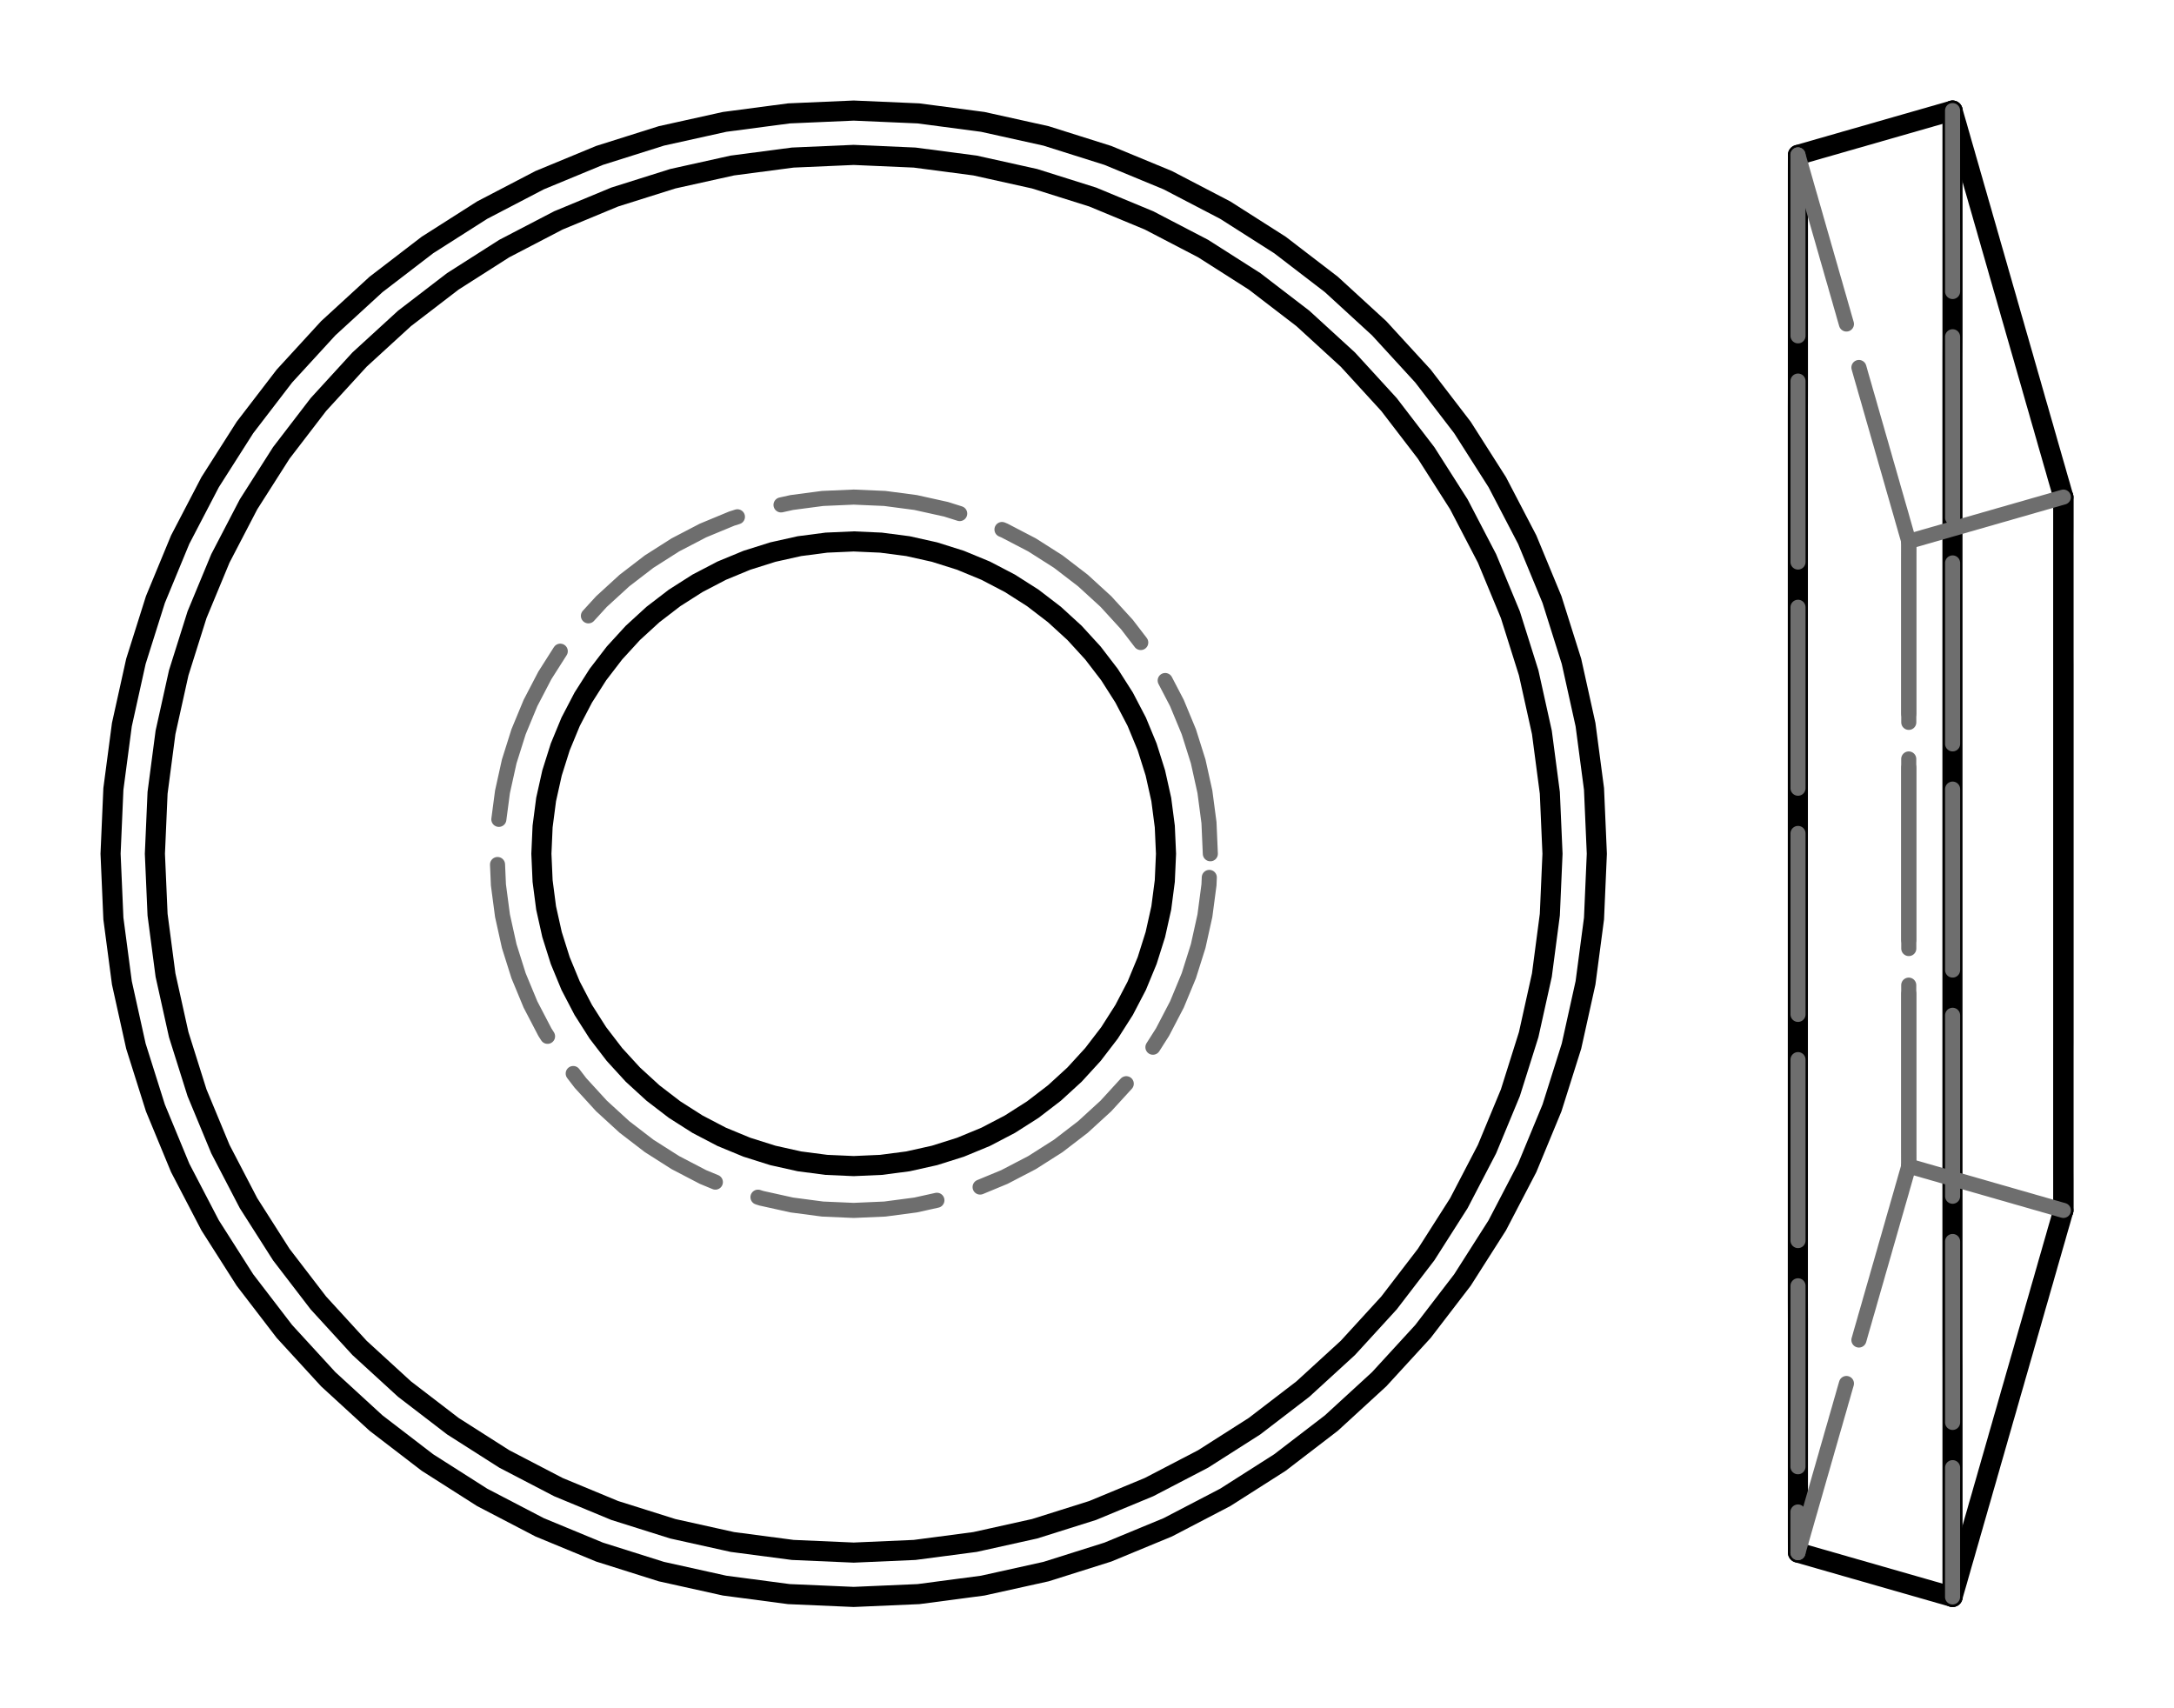
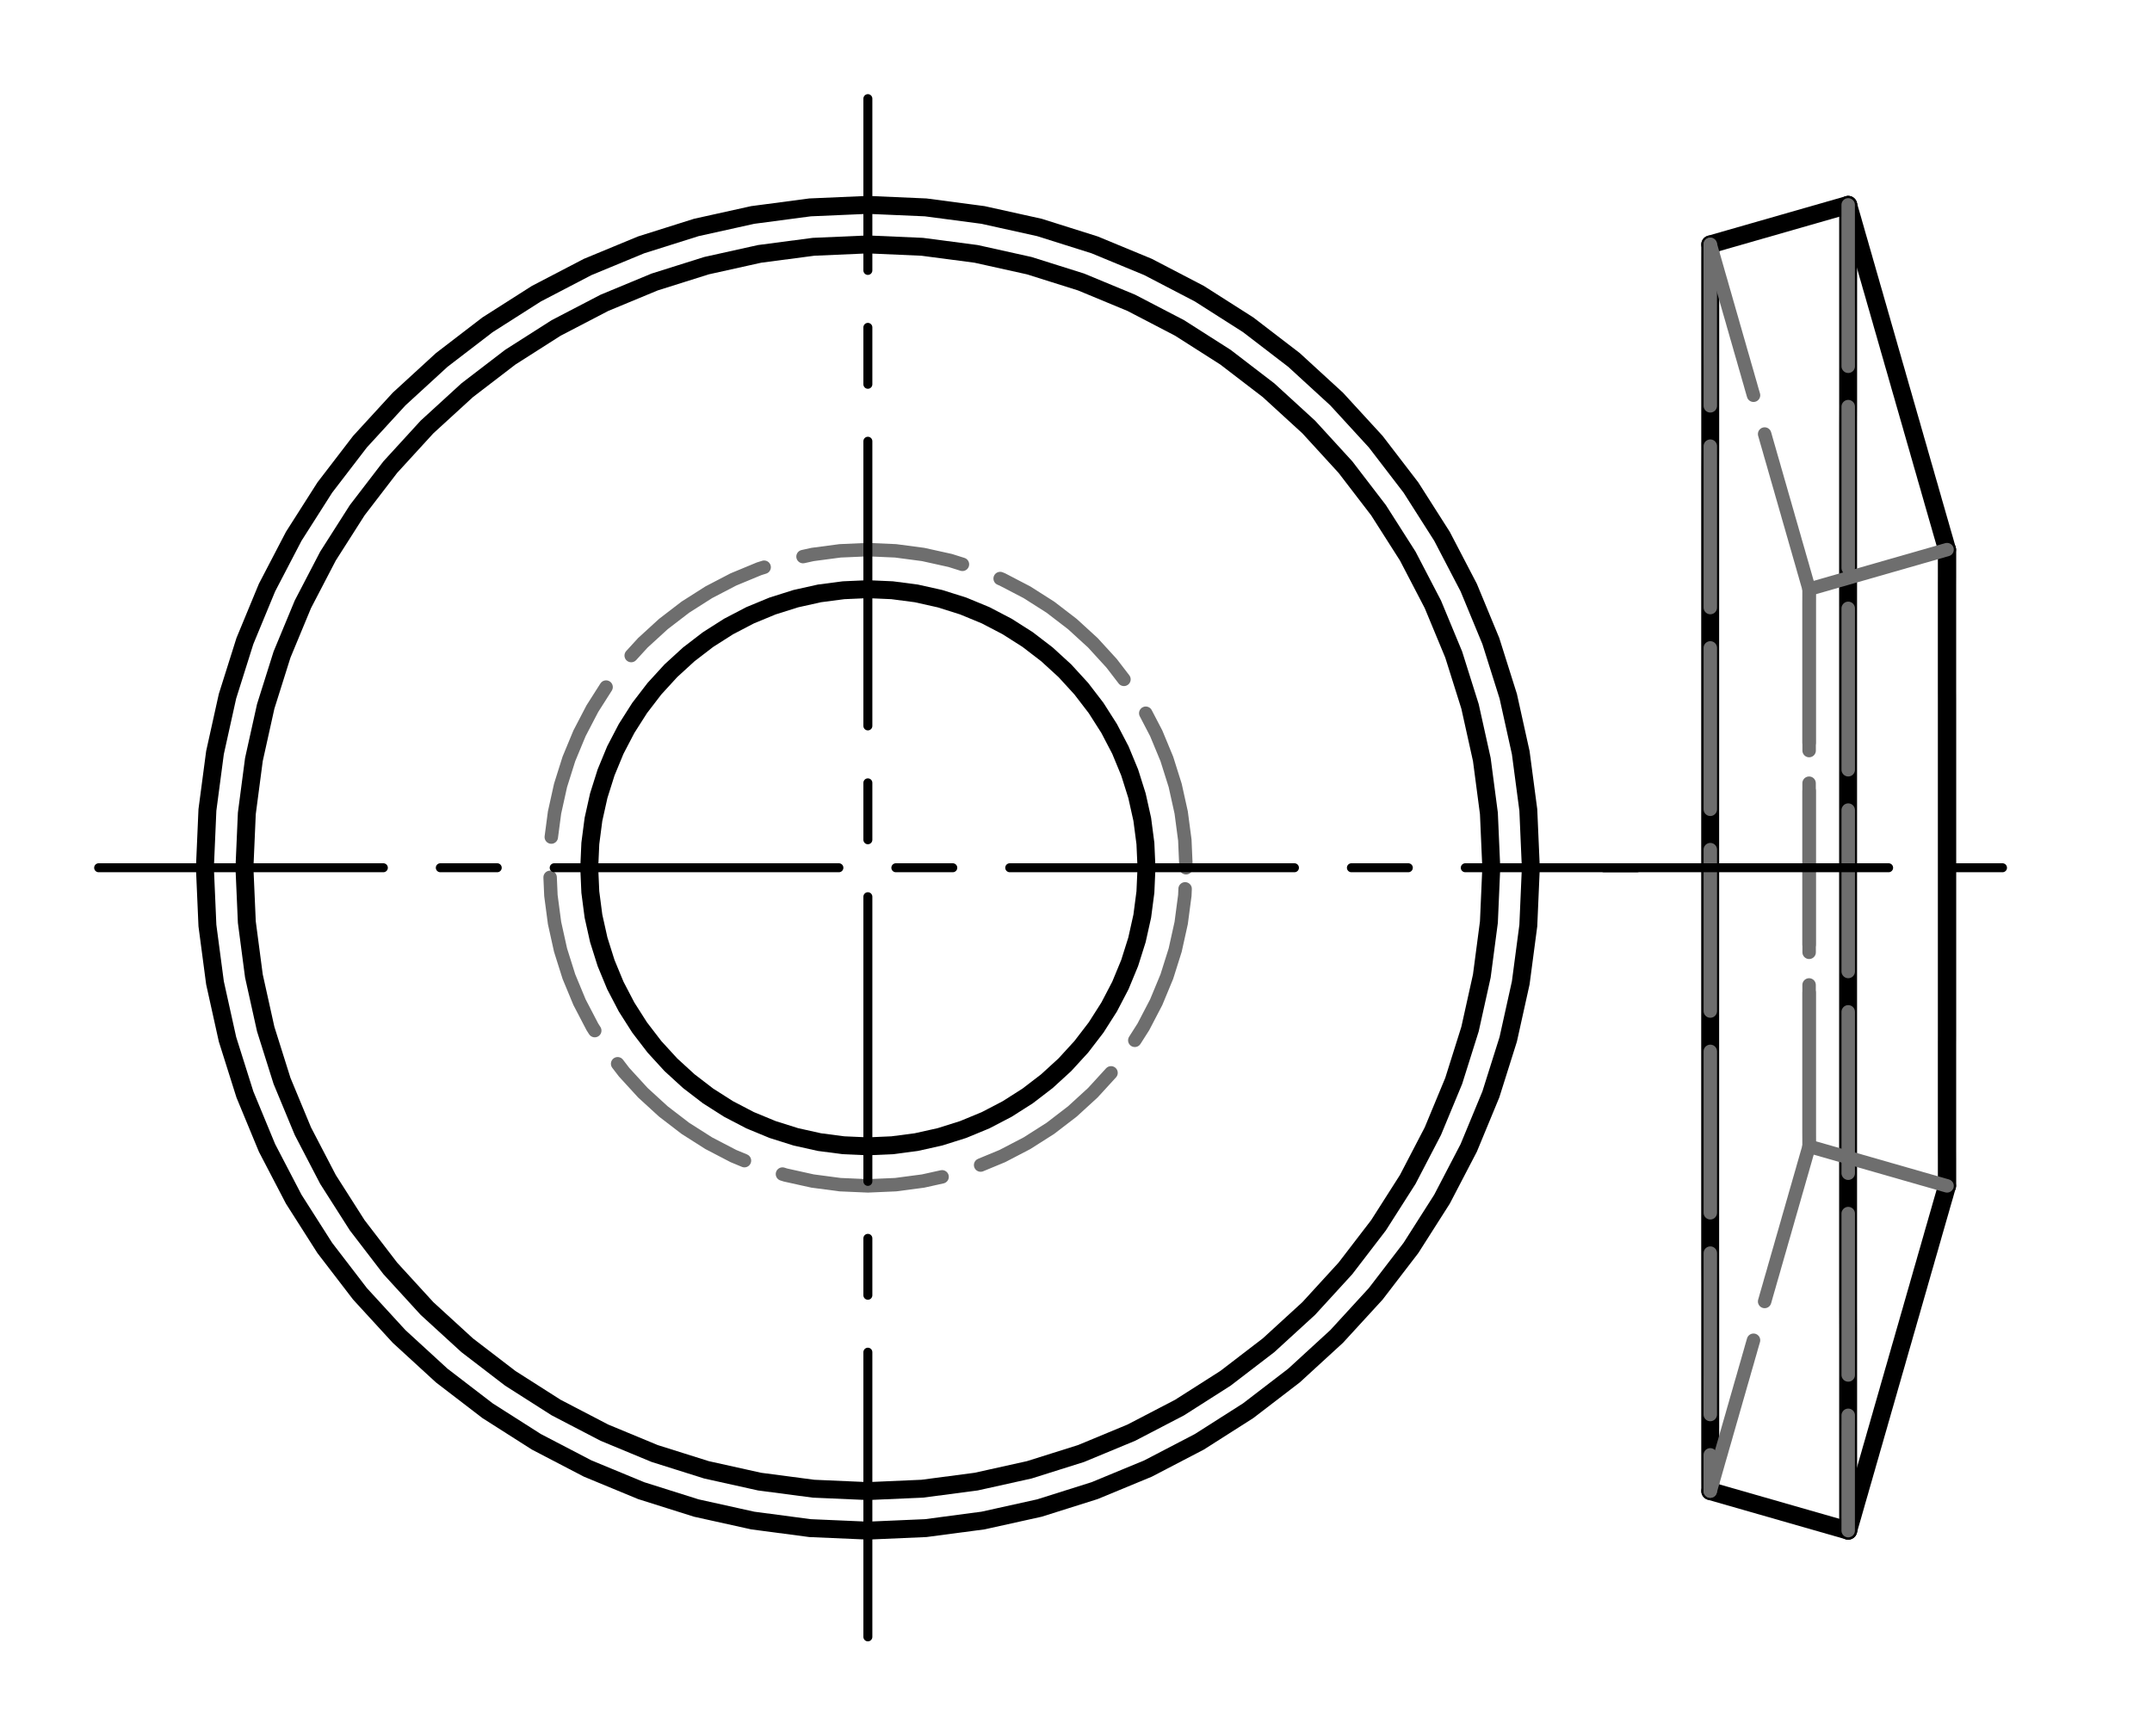
- <svg xmlns="http://www.w3.org/2000/svg" width="43.256mm" height="33.972mm" viewBox="-16.986 -16.986 43.256 33.972" version="1.1">
+ <svg xmlns="http://www.w3.org/2000/svg" width="47.996mm" height="38.712mm" viewBox="-19.356 -19.356 47.996 38.712" version="1.1">
  <g transform="scale(1,-1)" stroke-linecap="round">
    <g fill="none" stroke="rgb(0,0,0)" stroke-width="0.4" id="Visible">
      <path d="M 6.214,0.0 L 6.19,0.542 L 6.12,1.079 L 6.002,1.608 L 5.839,2.125 L 5.632,2.626 L 5.381,3.107 L 5.09,3.564 L 4.76,3.994 L 4.394,4.394 L 3.994,4.76 L 3.564,5.09 L 3.107,5.381 L 2.626,5.632 L 2.125,5.839 L 1.608,6.002 L 1.079,6.12 L 0.542,6.19 L 0.0,6.214 L -0.542,6.19 L -1.079,6.12 L -1.608,6.002 L -2.125,5.839 L -2.626,5.632 L -3.107,5.381 L -3.564,5.09 L -3.994,4.76 L -4.394,4.394 L -4.76,3.994 L -5.09,3.564 L -5.381,3.107 L -5.632,2.626 L -5.839,2.125 L -6.002,1.608 L -6.12,1.079 L -6.19,0.542 L -6.214,0.0 L -6.19,-0.542 L -6.12,-1.079 L -6.002,-1.608 L -5.839,-2.125 L -5.632,-2.626 L -5.381,-3.107 L -5.09,-3.564 L -4.76,-3.994 L -4.394,-4.394 L -3.994,-4.76 L -3.564,-5.09 L -3.107,-5.381 L -2.626,-5.632 L -2.125,-5.839 L -1.608,-6.002 L -1.079,-6.12 L -0.542,-6.19 L -0.0,-6.214 L 0.542,-6.19 L 1.079,-6.12 L 1.608,-6.002 L 2.125,-5.839 L 2.626,-5.632 L 3.107,-5.381 L 3.564,-5.09 L 3.994,-4.76 L 4.394,-4.394 L 4.76,-3.994 L 5.09,-3.564 L 5.381,-3.107 L 5.632,-2.626 L 5.839,-2.125 L 6.002,-1.608 L 6.12,-1.079 L 6.19,-0.542 L 6.214,-0.0" />
      <path d="M 14.786,0.0 L 14.73,1.289 L 14.561,2.568 L 14.282,3.827 L 13.894,5.057 L 13.401,6.249 L 12.805,7.393 L 12.112,8.481 L 11.327,9.504 L 10.455,10.455 L 9.504,11.327 L 8.481,12.112 L 7.393,12.805 L 6.249,13.401 L 5.057,13.894 L 3.827,14.282 L 2.568,14.561 L 1.289,14.73 L 0.0,14.786 L -1.289,14.73 L -2.568,14.561 L -3.827,14.282 L -5.057,13.894 L -6.249,13.401 L -7.393,12.805 L -8.481,12.112 L -9.504,11.327 L -10.455,10.455 L -11.327,9.504 L -12.112,8.481 L -12.805,7.393 L -13.401,6.249 L -13.894,5.057 L -14.282,3.827 L -14.561,2.568 L -14.73,1.289 L -14.786,0.0 L -14.73,-1.289 L -14.561,-2.568 L -14.282,-3.827 L -13.894,-5.057 L -13.401,-6.249 L -12.805,-7.393 L -12.112,-8.481 L -11.327,-9.504 L -10.455,-10.455 L -9.504,-11.327 L -8.481,-12.112 L -7.393,-12.805 L -6.249,-13.401 L -5.057,-13.894 L -3.827,-14.282 L -2.568,-14.561 L -1.289,-14.73 L -0.0,-14.786 L 1.289,-14.73 L 2.568,-14.561 L 3.827,-14.282 L 5.057,-13.894 L 6.249,-13.401 L 7.393,-12.805 L 8.481,-12.112 L 9.504,-11.327 L 10.455,-10.455 L 11.327,-9.504 L 12.112,-8.481 L 12.805,-7.393 L 13.401,-6.249 L 13.894,-5.057 L 14.282,-3.827 L 14.561,-2.568 L 14.73,-1.289 L 14.786,-0.0" />
      <path d="M 13.904,0.0 L 13.851,1.212 L 13.693,2.414 L 13.43,3.599 L 13.066,4.755 L 12.601,5.876 L 12.041,6.952 L 11.389,7.975 L 10.651,8.937 L 9.832,9.832 L 8.937,10.651 L 7.975,11.389 L 6.952,12.041 L 5.876,12.601 L 4.755,13.066 L 3.599,13.43 L 2.414,13.693 L 1.212,13.851 L -0.0,13.904 L -1.212,13.851 L -2.414,13.693 L -3.599,13.43 L -4.755,13.066 L -5.876,12.601 L -6.952,12.041 L -7.975,11.389 L -8.937,10.651 L -9.832,9.832 L -10.651,8.937 L -11.389,7.975 L -12.041,6.952 L -12.601,5.876 L -13.066,4.755 L -13.43,3.599 L -13.693,2.414 L -13.851,1.212 L -13.904,-0.0 L -13.851,-1.212 L -13.693,-2.414 L -13.43,-3.599 L -13.066,-4.755 L -12.601,-5.876 L -12.041,-6.952 L -11.389,-7.975 L -10.651,-8.937 L -9.832,-9.832 L -8.937,-10.651 L -7.975,-11.389 L -6.952,-12.041 L -5.876,-12.601 L -4.755,-13.066 L -3.599,-13.43 L -2.414,-13.693 L -1.212,-13.851 L 0.0,-13.904 L 1.212,-13.851 L 2.414,-13.693 L 3.599,-13.43 L 4.755,-13.066 L 5.876,-12.601 L 6.952,-12.041 L 7.975,-11.389 L 8.937,-10.651 L 9.832,-9.832 L 10.651,-8.937 L 11.389,-7.975 L 12.041,-6.952 L 12.601,-5.876 L 13.066,-4.755 L 13.43,-3.599 L 13.693,-2.414 L 13.851,-1.212 L 13.904,0.0" />
      <path d="M 24.069,7.096 L 24.069,6.899 L 24.069,6.702 L 24.069,6.505 L 24.069,6.308 L 24.069,6.11 L 24.069,5.913 L 24.069,5.716 L 24.069,5.519 L 24.069,5.322 L 24.069,5.125 L 24.069,4.928 L 24.069,4.731 L 24.069,4.534 L 24.069,4.336 L 24.069,4.139 L 24.069,3.942 L 24.07,3.745 L 24.07,3.548 L 24.07,3.351 L 24.07,3.154 L 24.07,2.957 L 24.07,2.76 L 24.07,2.562 L 24.07,2.365 L 24.07,2.168 L 24.07,1.971 L 24.07,1.774 L 24.07,1.577 L 24.07,1.38 L 24.07,1.183 L 24.07,0.986 L 24.07,0.788 L 24.07,0.591 L 24.07,0.394 L 24.07,0.197 L 24.07,0.0 L 24.07,-0.197 L 24.07,-0.394 L 24.07,-0.591 L 24.07,-0.788 L 24.07,-0.986 L 24.07,-1.183 L 24.07,-1.38 L 24.07,-1.577 L 24.07,-1.774 L 24.07,-1.971 L 24.07,-2.168 L 24.07,-2.365 L 24.07,-2.562 L 24.07,-2.76 L 24.07,-2.957 L 24.07,-3.154 L 24.07,-3.351 L 24.07,-3.548 L 24.07,-3.745 L 24.069,-3.942 L 24.069,-4.139 L 24.069,-4.336 L 24.069,-4.534 L 24.069,-4.731 L 24.069,-4.928 L 24.069,-5.125 L 24.069,-5.322 L 24.069,-5.519 L 24.069,-5.716 L 24.069,-5.913 L 24.069,-6.11 L 24.069,-6.308 L 24.069,-6.505 L 24.069,-6.702 L 24.069,-6.899 L 24.069,-7.096" />
      <path d="M 24.069,-7.096 L 24.069,-6.899 L 24.069,-6.702 L 24.069,-6.505 L 24.068,-6.308 L 24.068,-6.11 L 24.068,-5.913 L 24.068,-5.716 L 24.068,-5.519 L 24.068,-5.322 L 24.068,-5.125 L 24.068,-4.928 L 24.068,-4.731 L 24.068,-4.534 L 24.068,-4.336 L 24.068,-4.139 L 24.068,-3.942 L 24.068,-3.745 L 24.068,-3.548 L 24.068,-3.351 L 24.068,-3.154 L 24.068,-2.957 L 24.068,-2.76 L 24.068,-2.562 L 24.068,-2.365 L 24.068,-2.168 L 24.068,-1.971 L 24.068,-1.774 L 24.068,-1.577 L 24.068,-1.38 L 24.068,-1.183 L 24.068,-0.986 L 24.068,-0.788 L 24.068,-0.591 L 24.068,-0.394 L 24.068,-0.197 L 24.068,0.0 L 24.068,0.197 L 24.068,0.394 L 24.068,0.591 L 24.068,0.788 L 24.068,0.986 L 24.068,1.183 L 24.068,1.38 L 24.068,1.577 L 24.068,1.774 L 24.068,1.971 L 24.068,2.168 L 24.068,2.365 L 24.068,2.562 L 24.068,2.76 L 24.068,2.957 L 24.068,3.154 L 24.068,3.351 L 24.068,3.548 L 24.068,3.745 L 24.068,3.942 L 24.068,4.139 L 24.068,4.336 L 24.068,4.534 L 24.068,4.731 L 24.068,4.928 L 24.068,5.125 L 24.068,5.322 L 24.068,5.519 L 24.068,5.716 L 24.068,5.913 L 24.068,6.11 L 24.068,6.308 L 24.069,6.505 L 24.069,6.702 L 24.069,6.899 L 24.069,7.096" />
      <path d="M 21.864,-14.786 L 21.863,-14.375 L 21.863,-13.965 L 21.863,-13.554 L 21.863,-13.143 L 21.863,-12.732 L 21.863,-12.322 L 21.863,-11.911 L 21.863,-11.5 L 21.863,-11.09 L 21.863,-10.679 L 21.863,-10.268 L 21.862,-9.857 L 21.862,-9.447 L 21.862,-9.036 L 21.862,-8.625 L 21.862,-8.214 L 21.862,-7.804 L 21.862,-7.393 L 21.862,-6.982 L 21.862,-6.572 L 21.862,-6.161 L 21.862,-5.75 L 21.862,-5.339 L 21.862,-4.929 L 21.862,-4.518 L 21.862,-4.107 L 21.862,-3.696 L 21.862,-3.286 L 21.862,-2.875 L 21.862,-2.464 L 21.862,-2.054 L 21.862,-1.643 L 21.862,-1.232 L 21.862,-0.821 L 21.862,-0.411 L 21.862,0.0 L 21.862,0.411 L 21.862,0.821 L 21.862,1.232 L 21.862,1.643 L 21.862,2.054 L 21.862,2.464 L 21.862,2.875 L 21.862,3.286 L 21.862,3.696 L 21.862,4.107 L 21.862,4.518 L 21.862,4.929 L 21.862,5.339 L 21.862,5.75 L 21.862,6.161 L 21.862,6.572 L 21.862,6.982 L 21.862,7.393 L 21.862,7.804 L 21.862,8.214 L 21.862,8.625 L 21.862,9.036 L 21.862,9.447 L 21.862,9.857 L 21.863,10.268 L 21.863,10.679 L 21.863,11.09 L 21.863,11.5 L 21.863,11.911 L 21.863,12.322 L 21.863,12.732 L 21.863,13.143 L 21.863,13.554 L 21.863,13.965 L 21.863,14.375 L 21.864,14.786" />
      <path d="M 18.788,-13.904 L 18.787,-13.518 L 18.787,-13.132 L 18.787,-12.745 L 18.787,-12.359 L 18.787,-11.973 L 18.787,-11.587 L 18.787,-11.2 L 18.787,-10.814 L 18.787,-10.428 L 18.787,-10.042 L 18.787,-9.656 L 18.787,-9.269 L 18.786,-8.883 L 18.786,-8.497 L 18.786,-8.111 L 18.786,-7.724 L 18.786,-7.338 L 18.786,-6.952 L 18.786,-6.566 L 18.786,-6.18 L 18.786,-5.793 L 18.786,-5.407 L 18.786,-5.021 L 18.786,-4.635 L 18.786,-4.248 L 18.786,-3.862 L 18.786,-3.476 L 18.786,-3.09 L 18.786,-2.704 L 18.786,-2.317 L 18.786,-1.931 L 18.786,-1.545 L 18.786,-1.159 L 18.786,-0.772 L 18.786,-0.386 L 18.786,0.0 L 18.786,0.386 L 18.786,0.772 L 18.786,1.159 L 18.786,1.545 L 18.786,1.931 L 18.786,2.317 L 18.786,2.704 L 18.786,3.09 L 18.786,3.476 L 18.786,3.862 L 18.786,4.248 L 18.786,4.635 L 18.786,5.021 L 18.786,5.407 L 18.786,5.793 L 18.786,6.18 L 18.786,6.566 L 18.786,6.952 L 18.786,7.338 L 18.786,7.724 L 18.786,8.111 L 18.786,8.497 L 18.786,8.883 L 18.787,9.269 L 18.787,9.656 L 18.787,10.042 L 18.787,10.428 L 18.787,10.814 L 18.787,11.2 L 18.787,11.587 L 18.787,11.973 L 18.787,12.359 L 18.787,12.745 L 18.787,13.132 L 18.787,13.518 L 18.788,13.904" />
      <path d="M 24.069,7.096 L 24.038,7.203 L 24.008,7.31 L 23.977,7.416 L 23.946,7.523 L 23.916,7.63 L 23.885,7.737 L 23.854,7.844 L 23.824,7.95 L 23.793,8.057 L 23.762,8.164 L 23.732,8.271 L 23.701,8.378 L 23.671,8.485 L 23.64,8.591 L 23.609,8.698 L 23.579,8.805 L 23.548,8.912 L 23.517,9.018 L 23.487,9.125 L 23.456,9.232 L 23.426,9.339 L 23.395,9.446 L 23.364,9.553 L 23.334,9.659 L 23.303,9.766 L 23.273,9.873 L 23.242,9.98 L 23.211,10.087 L 23.181,10.193 L 23.15,10.3 L 23.119,10.407 L 23.089,10.514 L 23.058,10.621 L 23.027,10.727 L 22.997,10.834 L 22.966,10.941 L 22.936,11.048 L 22.905,11.155 L 22.874,11.261 L 22.844,11.368 L 22.813,11.475 L 22.782,11.582 L 22.752,11.689 L 22.721,11.796 L 22.691,11.902 L 22.66,12.009 L 22.629,12.116 L 22.599,12.223 L 22.568,12.329 L 22.538,12.436 L 22.507,12.543 L 22.476,12.65 L 22.446,12.757 L 22.415,12.864 L 22.384,12.97 L 22.354,13.077 L 22.323,13.184 L 22.292,13.291 L 22.262,13.398 L 22.231,13.504 L 22.201,13.611 L 22.17,13.718 L 22.139,13.825 L 22.109,13.932 L 22.078,14.038 L 22.047,14.145 L 22.017,14.252 L 21.986,14.359 L 21.956,14.466 L 21.925,14.572 L 21.894,14.679 L 21.864,14.786" />
      <path d="M 24.069,-7.096 L 24.038,-7.203 L 24.008,-7.31 L 23.977,-7.416 L 23.946,-7.523 L 23.916,-7.63 L 23.885,-7.737 L 23.854,-7.844 L 23.824,-7.95 L 23.793,-8.057 L 23.762,-8.164 L 23.732,-8.271 L 23.701,-8.378 L 23.671,-8.485 L 23.64,-8.591 L 23.609,-8.698 L 23.579,-8.805 L 23.548,-8.912 L 23.517,-9.018 L 23.487,-9.125 L 23.456,-9.232 L 23.426,-9.339 L 23.395,-9.446 L 23.364,-9.553 L 23.334,-9.659 L 23.303,-9.766 L 23.273,-9.873 L 23.242,-9.98 L 23.211,-10.087 L 23.181,-10.193 L 23.15,-10.3 L 23.119,-10.407 L 23.089,-10.514 L 23.058,-10.621 L 23.027,-10.727 L 22.997,-10.834 L 22.966,-10.941 L 22.936,-11.048 L 22.905,-11.155 L 22.874,-11.261 L 22.844,-11.368 L 22.813,-11.475 L 22.782,-11.582 L 22.752,-11.689 L 22.721,-11.796 L 22.691,-11.902 L 22.66,-12.009 L 22.629,-12.116 L 22.599,-12.223 L 22.568,-12.329 L 22.538,-12.436 L 22.507,-12.543 L 22.476,-12.65 L 22.446,-12.757 L 22.415,-12.864 L 22.384,-12.97 L 22.354,-13.077 L 22.323,-13.184 L 22.292,-13.291 L 22.262,-13.398 L 22.231,-13.504 L 22.201,-13.611 L 22.17,-13.718 L 22.139,-13.825 L 22.109,-13.932 L 22.078,-14.038 L 22.047,-14.145 L 22.017,-14.252 L 21.986,-14.359 L 21.956,-14.466 L 21.925,-14.572 L 21.894,-14.679 L 21.864,-14.786" />
      <path d="M 18.788,13.904 L 18.83,13.916 L 18.873,13.928 L 18.916,13.941 L 18.959,13.953 L 19.001,13.965 L 19.044,13.977 L 19.087,13.99 L 19.129,14.002 L 19.172,14.014 L 19.215,14.027 L 19.258,14.039 L 19.3,14.051 L 19.343,14.063 L 19.386,14.075 L 19.428,14.088 L 19.471,14.1 L 19.514,14.112 L 19.557,14.124 L 19.599,14.137 L 19.642,14.149 L 19.685,14.161 L 19.727,14.174 L 19.77,14.186 L 19.813,14.198 L 19.856,14.21 L 19.898,14.223 L 19.941,14.235 L 19.984,14.247 L 20.027,14.259 L 20.069,14.271 L 20.112,14.284 L 20.155,14.296 L 20.198,14.308 L 20.24,14.32 L 20.283,14.333 L 20.326,14.345 L 20.368,14.357 L 20.411,14.37 L 20.454,14.382 L 20.497,14.394 L 20.539,14.406 L 20.582,14.419 L 20.625,14.431 L 20.667,14.443 L 20.71,14.455 L 20.753,14.468 L 20.796,14.48 L 20.838,14.492 L 20.881,14.504 L 20.924,14.517 L 20.966,14.529 L 21.009,14.541 L 21.052,14.553 L 21.095,14.566 L 21.137,14.578 L 21.18,14.59 L 21.223,14.602 L 21.266,14.615 L 21.308,14.627 L 21.351,14.639 L 21.394,14.651 L 21.436,14.664 L 21.479,14.676 L 21.522,14.688 L 21.565,14.7 L 21.607,14.713 L 21.65,14.725 L 21.693,14.737 L 21.735,14.749 L 21.778,14.762 L 21.821,14.774 L 21.864,14.786" />
      <path d="M 18.788,-13.904 L 18.83,-13.916 L 18.873,-13.928 L 18.916,-13.941 L 18.959,-13.953 L 19.001,-13.965 L 19.044,-13.977 L 19.087,-13.99 L 19.129,-14.002 L 19.172,-14.014 L 19.215,-14.027 L 19.258,-14.039 L 19.3,-14.051 L 19.343,-14.063 L 19.386,-14.075 L 19.428,-14.088 L 19.471,-14.1 L 19.514,-14.112 L 19.557,-14.124 L 19.599,-14.137 L 19.642,-14.149 L 19.685,-14.161 L 19.727,-14.174 L 19.77,-14.186 L 19.813,-14.198 L 19.856,-14.21 L 19.898,-14.223 L 19.941,-14.235 L 19.984,-14.247 L 20.027,-14.259 L 20.069,-14.271 L 20.112,-14.284 L 20.155,-14.296 L 20.198,-14.308 L 20.24,-14.32 L 20.283,-14.333 L 20.326,-14.345 L 20.368,-14.357 L 20.411,-14.37 L 20.454,-14.382 L 20.497,-14.394 L 20.539,-14.406 L 20.582,-14.419 L 20.625,-14.431 L 20.667,-14.443 L 20.71,-14.455 L 20.753,-14.468 L 20.796,-14.48 L 20.838,-14.492 L 20.881,-14.504 L 20.924,-14.517 L 20.966,-14.529 L 21.009,-14.541 L 21.052,-14.553 L 21.095,-14.566 L 21.137,-14.578 L 21.18,-14.59 L 21.223,-14.602 L 21.266,-14.615 L 21.308,-14.627 L 21.351,-14.639 L 21.394,-14.651 L 21.436,-14.664 L 21.479,-14.676 L 21.522,-14.688 L 21.565,-14.7 L 21.607,-14.713 L 21.65,-14.725 L 21.693,-14.737 L 21.735,-14.749 L 21.778,-14.762 L 21.821,-14.774 L 21.864,-14.786" />
    </g>
    <g fill="none" stroke="rgb(110,110,110)" stroke-width="0.3" id="Hidden" stroke-dasharray="3.6 0.9">
      <path d="M 7.096,0.0 L 7.069,0.619 L 6.988,1.232 L 6.854,1.837 L 6.668,2.427 L 6.431,2.999 L 6.145,3.548 L 5.813,4.07 L 5.436,4.561 L 5.018,5.018 L 4.561,5.436 L 4.07,5.813 L 3.548,6.145 L 2.999,6.431 L 2.427,6.668 L 1.837,6.854 L 1.232,6.988 L 0.619,7.069 L 0.0,7.096 L -0.619,7.069 L -1.232,6.988 L -1.837,6.854 L -2.427,6.668 L -2.999,6.431 L -3.548,6.145 L -4.07,5.813 L -4.561,5.436 L -5.018,5.018 L -5.436,4.561 L -5.813,4.07 L -6.145,3.548 L -6.431,2.999 L -6.668,2.427 L -6.854,1.837 L -6.988,1.232 L -7.069,0.619 L -7.096,0.0 L -7.069,-0.619 L -6.988,-1.232 L -6.854,-1.837 L -6.668,-2.427 L -6.431,-2.999 L -6.145,-3.548 L -5.813,-4.07 L -5.436,-4.561 L -5.018,-5.018 L -4.561,-5.436 L -4.07,-5.813 L -3.548,-6.145 L -2.999,-6.431 L -2.427,-6.668 L -1.837,-6.854 L -1.232,-6.988 L -0.619,-7.069 L -0.0,-7.096 L 0.619,-7.069 L 1.232,-6.988 L 1.837,-6.854 L 2.427,-6.668 L 2.999,-6.431 L 3.548,-6.145 L 4.07,-5.813 L 4.561,-5.436 L 5.018,-5.018 L 5.436,-4.561 L 5.813,-4.07 L 6.145,-3.548 L 6.431,-2.999 L 6.668,-2.427 L 6.854,-1.837 L 6.988,-1.232 L 7.069,-0.619 L 7.096,-0.0" />
      <path d="M 20.993,6.214 L 20.993,6.041 L 20.993,5.869 L 20.993,5.696 L 20.993,5.524 L 20.993,5.351 L 20.993,5.178 L 20.993,5.006 L 20.993,4.833 L 20.993,4.66 L 20.993,4.488 L 20.993,4.315 L 20.993,4.143 L 20.993,3.97 L 20.993,3.797 L 20.993,3.625 L 20.993,3.452 L 20.993,3.28 L 20.993,3.107 L 20.993,2.934 L 20.993,2.762 L 20.993,2.589 L 20.993,2.417 L 20.993,2.244 L 20.993,2.071 L 20.993,1.899 L 20.993,1.726 L 20.993,1.554 L 20.993,1.381 L 20.993,1.208 L 20.993,1.036 L 20.993,0.863 L 20.993,0.69 L 20.993,0.518 L 20.993,0.345 L 20.993,0.173 L 20.993,0.0 L 20.993,-0.173 L 20.993,-0.345 L 20.993,-0.518 L 20.993,-0.69 L 20.993,-0.863 L 20.993,-1.036 L 20.993,-1.208 L 20.993,-1.381 L 20.993,-1.554 L 20.993,-1.726 L 20.993,-1.899 L 20.993,-2.071 L 20.993,-2.244 L 20.993,-2.417 L 20.993,-2.589 L 20.993,-2.762 L 20.993,-2.934 L 20.993,-3.107 L 20.993,-3.28 L 20.993,-3.452 L 20.993,-3.625 L 20.993,-3.797 L 20.993,-3.97 L 20.993,-4.143 L 20.993,-4.315 L 20.993,-4.488 L 20.993,-4.66 L 20.993,-4.833 L 20.993,-5.006 L 20.993,-5.178 L 20.993,-5.351 L 20.993,-5.524 L 20.993,-5.696 L 20.993,-5.869 L 20.993,-6.041 L 20.993,-6.214" />
      <path d="M 20.993,-6.214 L 20.993,-6.041 L 20.992,-5.869 L 20.992,-5.696 L 20.992,-5.524 L 20.992,-5.351 L 20.992,-5.178 L 20.992,-5.006 L 20.992,-4.833 L 20.992,-4.66 L 20.992,-4.488 L 20.992,-4.315 L 20.992,-4.143 L 20.992,-3.97 L 20.992,-3.797 L 20.992,-3.625 L 20.992,-3.452 L 20.992,-3.28 L 20.992,-3.107 L 20.992,-2.934 L 20.992,-2.762 L 20.992,-2.589 L 20.992,-2.417 L 20.992,-2.244 L 20.992,-2.071 L 20.992,-1.899 L 20.992,-1.726 L 20.992,-1.554 L 20.992,-1.381 L 20.992,-1.208 L 20.992,-1.036 L 20.992,-0.863 L 20.992,-0.69 L 20.992,-0.518 L 20.992,-0.345 L 20.992,-0.173 L 20.992,0.0 L 20.992,0.173 L 20.992,0.345 L 20.992,0.518 L 20.992,0.69 L 20.992,0.863 L 20.992,1.036 L 20.992,1.208 L 20.992,1.381 L 20.992,1.554 L 20.992,1.726 L 20.992,1.899 L 20.992,2.071 L 20.992,2.244 L 20.992,2.417 L 20.992,2.589 L 20.992,2.762 L 20.992,2.934 L 20.992,3.107 L 20.992,3.28 L 20.992,3.452 L 20.992,3.625 L 20.992,3.797 L 20.992,3.97 L 20.992,4.143 L 20.992,4.315 L 20.992,4.488 L 20.992,4.66 L 20.992,4.833 L 20.992,5.006 L 20.992,5.178 L 20.992,5.351 L 20.992,5.524 L 20.992,5.696 L 20.992,5.869 L 20.993,6.041 L 20.993,6.214" />
      <path d="M 21.864,14.786 L 21.864,14.375 L 21.864,13.965 L 21.864,13.554 L 21.864,13.143 L 21.864,12.732 L 21.865,12.322 L 21.865,11.911 L 21.865,11.5 L 21.865,11.089 L 21.865,10.679 L 21.865,10.268 L 21.865,9.857 L 21.865,9.447 L 21.865,9.036 L 21.865,8.625 L 21.865,8.214 L 21.865,7.804 L 21.865,7.393 L 21.865,6.982 L 21.865,6.572 L 21.865,6.161 L 21.865,5.75 L 21.865,5.339 L 21.865,4.929 L 21.865,4.518 L 21.865,4.107 L 21.865,3.696 L 21.865,3.286 L 21.865,2.875 L 21.865,2.464 L 21.865,2.054 L 21.865,1.643 L 21.865,1.232 L 21.865,0.821 L 21.865,0.411 L 21.865,0.0 L 21.865,-0.411 L 21.865,-0.821 L 21.865,-1.232 L 21.865,-1.643 L 21.865,-2.054 L 21.865,-2.464 L 21.865,-2.875 L 21.865,-3.286 L 21.865,-3.696 L 21.865,-4.107 L 21.865,-4.518 L 21.865,-4.929 L 21.865,-5.339 L 21.865,-5.75 L 21.865,-6.161 L 21.865,-6.572 L 21.865,-6.982 L 21.865,-7.393 L 21.865,-7.804 L 21.865,-8.214 L 21.865,-8.625 L 21.865,-9.036 L 21.865,-9.447 L 21.865,-9.857 L 21.865,-10.268 L 21.865,-10.679 L 21.865,-11.089 L 21.865,-11.5 L 21.865,-11.911 L 21.865,-12.322 L 21.864,-12.732 L 21.864,-13.143 L 21.864,-13.554 L 21.864,-13.965 L 21.864,-14.375 L 21.864,-14.786" />
      <path d="M 18.788,13.904 L 18.788,13.518 L 18.788,13.132 L 18.788,12.745 L 18.788,12.359 L 18.788,11.973 L 18.788,11.587 L 18.789,11.2 L 18.789,10.814 L 18.789,10.428 L 18.789,10.042 L 18.789,9.656 L 18.789,9.269 L 18.789,8.883 L 18.789,8.497 L 18.789,8.111 L 18.789,7.724 L 18.789,7.338 L 18.789,6.952 L 18.789,6.566 L 18.789,6.18 L 18.789,5.793 L 18.789,5.407 L 18.789,5.021 L 18.789,4.635 L 18.789,4.248 L 18.789,3.862 L 18.789,3.476 L 18.789,3.09 L 18.789,2.704 L 18.789,2.317 L 18.789,1.931 L 18.789,1.545 L 18.789,1.159 L 18.789,0.772 L 18.789,0.386 L 18.789,0.0 L 18.789,-0.386 L 18.789,-0.772 L 18.789,-1.159 L 18.789,-1.545 L 18.789,-1.931 L 18.789,-2.317 L 18.789,-2.704 L 18.789,-3.09 L 18.789,-3.476 L 18.789,-3.862 L 18.789,-4.248 L 18.789,-4.635 L 18.789,-5.021 L 18.789,-5.407 L 18.789,-5.793 L 18.789,-6.18 L 18.789,-6.566 L 18.789,-6.952 L 18.789,-7.338 L 18.789,-7.724 L 18.789,-8.111 L 18.789,-8.497 L 18.789,-8.883 L 18.789,-9.269 L 18.789,-9.656 L 18.789,-10.042 L 18.789,-10.428 L 18.789,-10.814 L 18.789,-11.2 L 18.788,-11.587 L 18.788,-11.973 L 18.788,-12.359 L 18.788,-12.745 L 18.788,-13.132 L 18.788,-13.518 L 18.788,-13.904" />
      <path d="M 20.993,6.214 L 21.035,6.226 L 21.078,6.238 L 21.121,6.251 L 21.164,6.263 L 21.206,6.275 L 21.249,6.287 L 21.292,6.3 L 21.334,6.312 L 21.377,6.324 L 21.42,6.336 L 21.463,6.349 L 21.505,6.361 L 21.548,6.373 L 21.591,6.385 L 21.634,6.398 L 21.676,6.41 L 21.719,6.422 L 21.762,6.434 L 21.805,6.447 L 21.847,6.459 L 21.89,6.471 L 21.933,6.483 L 21.975,6.496 L 22.018,6.508 L 22.061,6.52 L 22.104,6.532 L 22.146,6.545 L 22.189,6.557 L 22.232,6.569 L 22.274,6.581 L 22.317,6.594 L 22.36,6.606 L 22.403,6.618 L 22.445,6.63 L 22.488,6.643 L 22.531,6.655 L 22.573,6.667 L 22.616,6.679 L 22.659,6.692 L 22.702,6.704 L 22.744,6.716 L 22.787,6.729 L 22.83,6.741 L 22.872,6.753 L 22.915,6.765 L 22.958,6.777 L 23.001,6.79 L 23.043,6.802 L 23.086,6.814 L 23.129,6.827 L 23.172,6.839 L 23.214,6.851 L 23.257,6.863 L 23.3,6.875 L 23.343,6.888 L 23.385,6.9 L 23.428,6.912 L 23.471,6.925 L 23.513,6.937 L 23.556,6.949 L 23.599,6.961 L 23.642,6.973 L 23.684,6.986 L 23.727,6.998 L 23.77,7.01 L 23.812,7.022 L 23.855,7.035 L 23.898,7.047 L 23.941,7.059 L 23.983,7.072 L 24.026,7.084 L 24.069,7.096" />
      <path d="M 20.993,-6.214 L 21.035,-6.226 L 21.078,-6.238 L 21.121,-6.251 L 21.164,-6.263 L 21.206,-6.275 L 21.249,-6.287 L 21.292,-6.3 L 21.334,-6.312 L 21.377,-6.324 L 21.42,-6.336 L 21.463,-6.349 L 21.505,-6.361 L 21.548,-6.373 L 21.591,-6.385 L 21.634,-6.398 L 21.676,-6.41 L 21.719,-6.422 L 21.762,-6.434 L 21.805,-6.447 L 21.847,-6.459 L 21.89,-6.471 L 21.933,-6.483 L 21.975,-6.496 L 22.018,-6.508 L 22.061,-6.52 L 22.104,-6.532 L 22.146,-6.545 L 22.189,-6.557 L 22.232,-6.569 L 22.274,-6.581 L 22.317,-6.594 L 22.36,-6.606 L 22.403,-6.618 L 22.445,-6.63 L 22.488,-6.643 L 22.531,-6.655 L 22.573,-6.667 L 22.616,-6.679 L 22.659,-6.692 L 22.702,-6.704 L 22.744,-6.716 L 22.787,-6.729 L 22.83,-6.741 L 22.872,-6.753 L 22.915,-6.765 L 22.958,-6.777 L 23.001,-6.79 L 23.043,-6.802 L 23.086,-6.814 L 23.129,-6.827 L 23.172,-6.839 L 23.214,-6.851 L 23.257,-6.863 L 23.3,-6.875 L 23.343,-6.888 L 23.385,-6.9 L 23.428,-6.912 L 23.471,-6.925 L 23.513,-6.937 L 23.556,-6.949 L 23.599,-6.961 L 23.642,-6.973 L 23.684,-6.986 L 23.727,-6.998 L 23.77,-7.01 L 23.812,-7.022 L 23.855,-7.035 L 23.898,-7.047 L 23.941,-7.059 L 23.983,-7.072 L 24.026,-7.084 L 24.069,-7.096" />
      <path d="M 20.993,6.214 L 20.962,6.321 L 20.931,6.428 L 20.901,6.534 L 20.87,6.641 L 20.84,6.748 L 20.809,6.855 L 20.778,6.962 L 20.748,7.068 L 20.717,7.175 L 20.686,7.282 L 20.656,7.389 L 20.625,7.496 L 20.595,7.602 L 20.564,7.709 L 20.533,7.816 L 20.503,7.923 L 20.472,8.03 L 20.442,8.136 L 20.411,8.243 L 20.38,8.35 L 20.35,8.457 L 20.319,8.564 L 20.288,8.671 L 20.258,8.777 L 20.227,8.884 L 20.197,8.991 L 20.166,9.098 L 20.135,9.204 L 20.105,9.311 L 20.074,9.418 L 20.043,9.525 L 20.013,9.632 L 19.982,9.739 L 19.951,9.845 L 19.921,9.952 L 19.89,10.059 L 19.86,10.166 L 19.829,10.273 L 19.798,10.379 L 19.768,10.486 L 19.737,10.593 L 19.706,10.7 L 19.676,10.807 L 19.645,10.913 L 19.615,11.02 L 19.584,11.127 L 19.553,11.234 L 19.523,11.341 L 19.492,11.447 L 19.461,11.554 L 19.431,11.661 L 19.4,11.768 L 19.369,11.875 L 19.339,11.982 L 19.308,12.088 L 19.278,12.195 L 19.247,12.302 L 19.216,12.409 L 19.186,12.515 L 19.155,12.622 L 19.125,12.729 L 19.094,12.836 L 19.063,12.943 L 19.033,13.05 L 19.002,13.156 L 18.971,13.263 L 18.941,13.37 L 18.91,13.477 L 18.88,13.584 L 18.849,13.69 L 18.818,13.797 L 18.788,13.904" />
      <path d="M 20.993,-6.214 L 20.962,-6.321 L 20.931,-6.428 L 20.901,-6.534 L 20.87,-6.641 L 20.84,-6.748 L 20.809,-6.855 L 20.778,-6.962 L 20.748,-7.068 L 20.717,-7.175 L 20.686,-7.282 L 20.656,-7.389 L 20.625,-7.496 L 20.595,-7.602 L 20.564,-7.709 L 20.533,-7.816 L 20.503,-7.923 L 20.472,-8.03 L 20.442,-8.136 L 20.411,-8.243 L 20.38,-8.35 L 20.35,-8.457 L 20.319,-8.564 L 20.288,-8.671 L 20.258,-8.777 L 20.227,-8.884 L 20.197,-8.991 L 20.166,-9.098 L 20.135,-9.204 L 20.105,-9.311 L 20.074,-9.418 L 20.043,-9.525 L 20.013,-9.632 L 19.982,-9.739 L 19.951,-9.845 L 19.921,-9.952 L 19.89,-10.059 L 19.86,-10.166 L 19.829,-10.273 L 19.798,-10.379 L 19.768,-10.486 L 19.737,-10.593 L 19.706,-10.7 L 19.676,-10.807 L 19.645,-10.913 L 19.615,-11.02 L 19.584,-11.127 L 19.553,-11.234 L 19.523,-11.341 L 19.492,-11.447 L 19.461,-11.554 L 19.431,-11.661 L 19.4,-11.768 L 19.369,-11.875 L 19.339,-11.982 L 19.308,-12.088 L 19.278,-12.195 L 19.247,-12.302 L 19.216,-12.409 L 19.186,-12.515 L 19.155,-12.622 L 19.125,-12.729 L 19.094,-12.836 L 19.063,-12.943 L 19.033,-13.05 L 19.002,-13.156 L 18.971,-13.263 L 18.941,-13.37 L 18.91,-13.477 L 18.88,-13.584 L 18.849,-13.69 L 18.818,-13.797 L 18.788,-13.904" />
    </g>
+     <g fill="none" stroke="rgb(0,0,0)" stroke-width="0.2" id="Center" stroke-dasharray="6.35 1.27 1.27 1.27">
+       <line x1="-17.156" y1="0.0" x2="17.156" y2="0.0" />
+       <line x1="-0.0" y1="-17.156" x2="-0.0" y2="17.156" />
+       <line x1="16.416" y1="-0.0" x2="26.44" y2="-0.0" />
+     </g>
  </g>
</svg>
